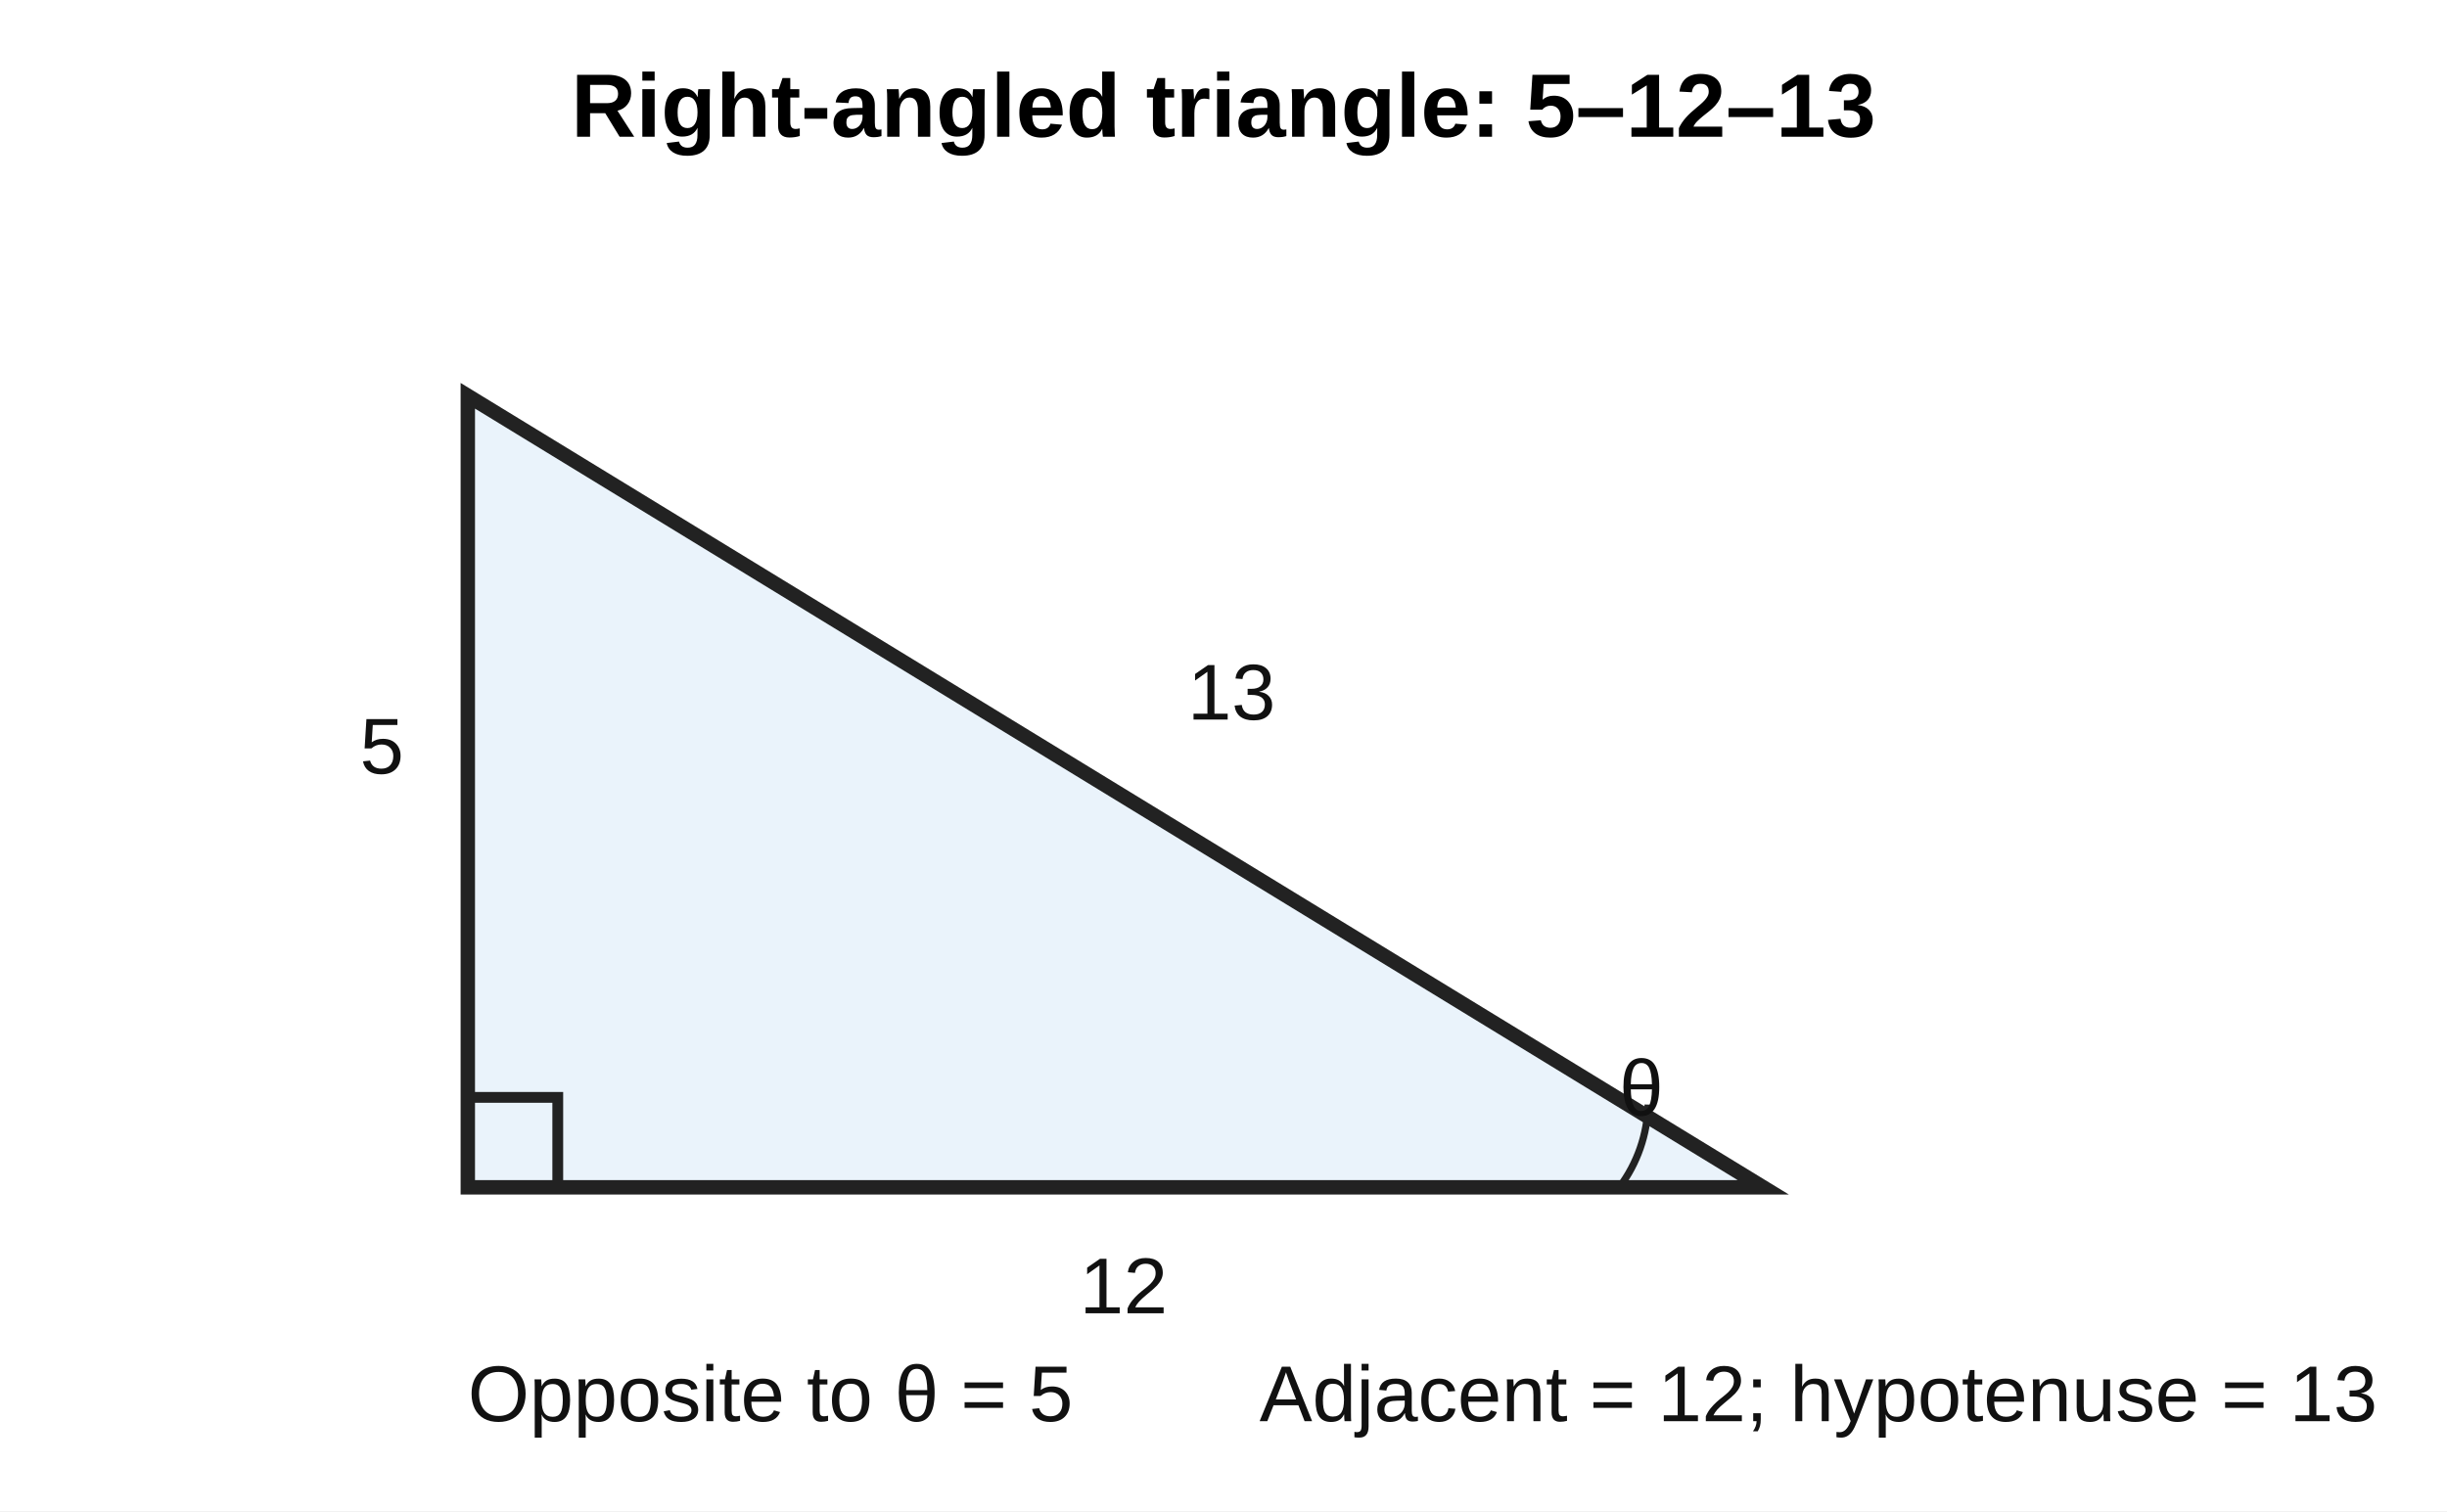
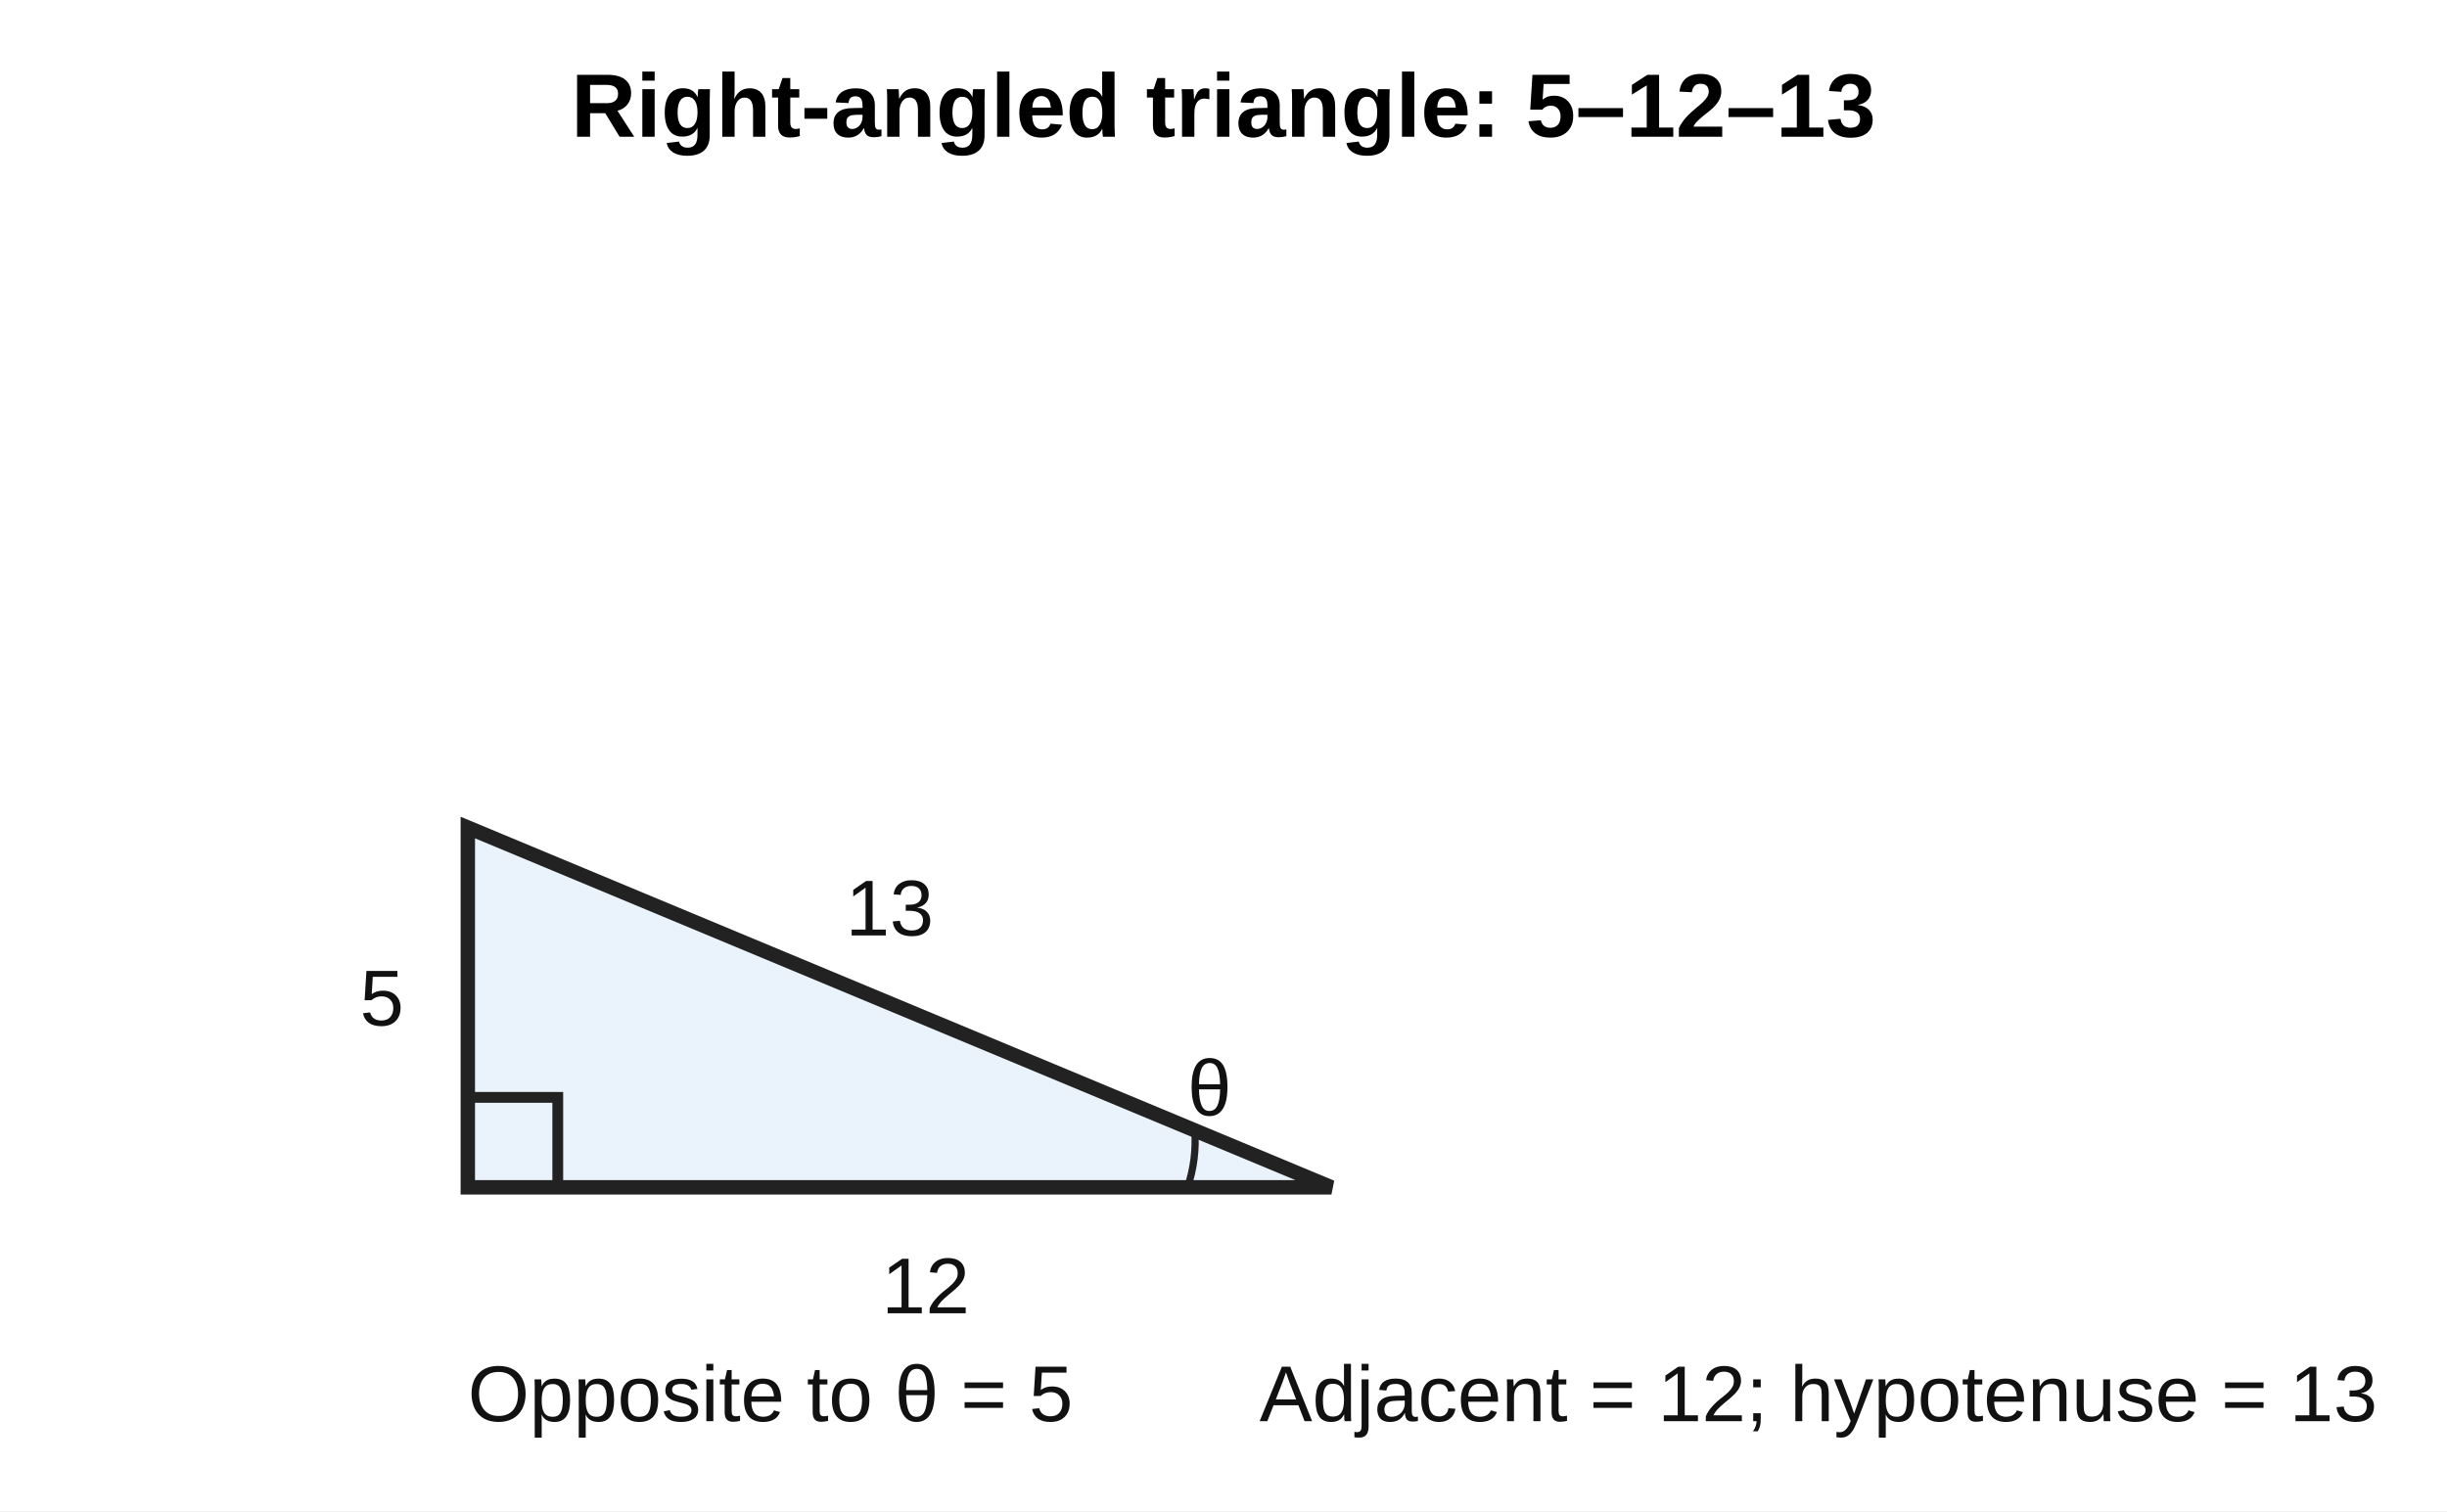
<svg xmlns="http://www.w3.org/2000/svg" width="680" height="420" viewBox="0 0 680 420">
  <rect width="680" height="420" fill="#fff" />
  <text x="340" y="38" text-anchor="middle" font-family="Arial" font-size="25" font-weight="bold">Right-angled triangle: 5–12–13</text>
-   <path d="M130 330 L130 110 L490 330 Z" fill="#eaf3fb" stroke="#222" stroke-width="4" />
+   <path d="M130 330 L130 230 L370 330 Z" fill="#eaf3fb" stroke="#222" stroke-width="4" />
  <path d="M130 305 L155 305 L155 330" fill="none" stroke="#222" stroke-width="3" />
-   <path d="M450 330 A40 40 0 0 0 458 307" fill="none" stroke="#222" stroke-width="2" />
+   <path d="M330 330 A40 40 0 0 0 332 314" fill="none" stroke="#222" stroke-width="2" />
  <g font-family="Arial" font-size="22" fill="#111">
-     <text x="100" y="215">5</text>
-     <text x="300" y="365">12</text>
-     <text x="330" y="200">13</text>
-     <text x="450" y="310">θ</text>
+     <text x="100" y="285">5</text>
+     <text x="245" y="365">12</text>
+     <text x="235" y="260">13</text>
+     <text x="330" y="310">θ</text>
    <text x="130" y="395">Opposite to θ = 5</text>
    <text x="350" y="395">Adjacent = 12; hypotenuse = 13</text>
  </g>
</svg>
